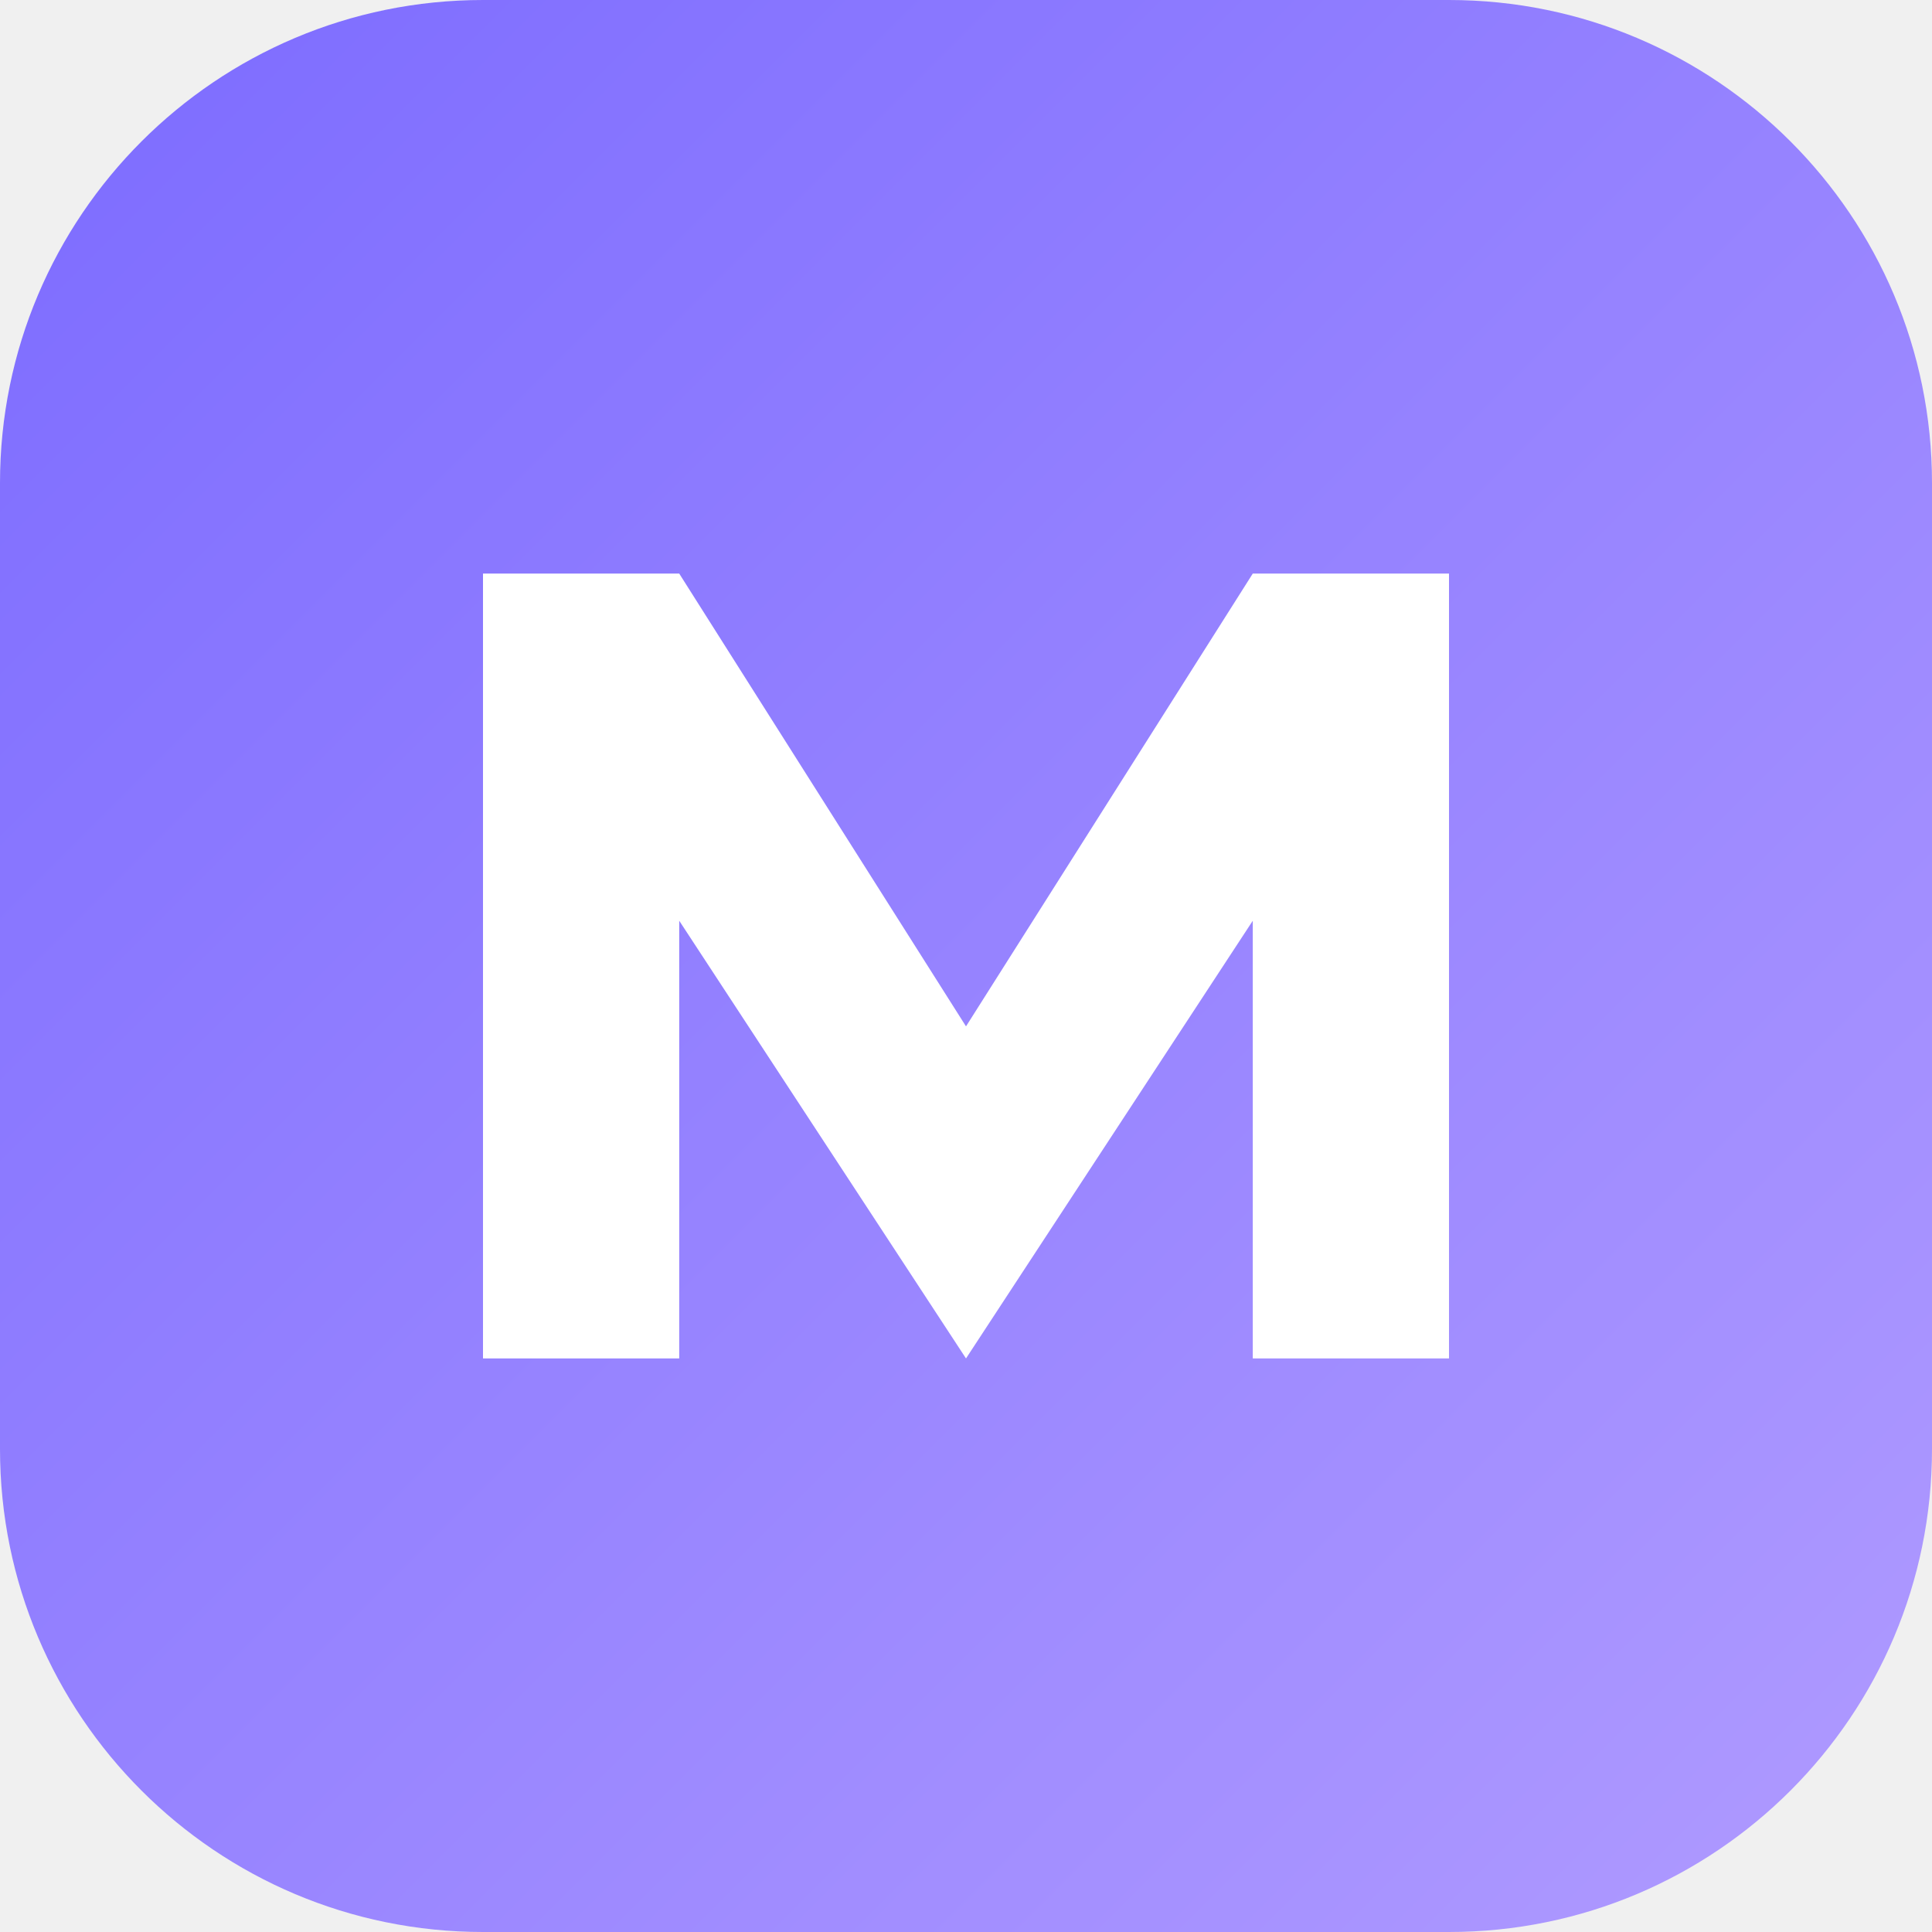
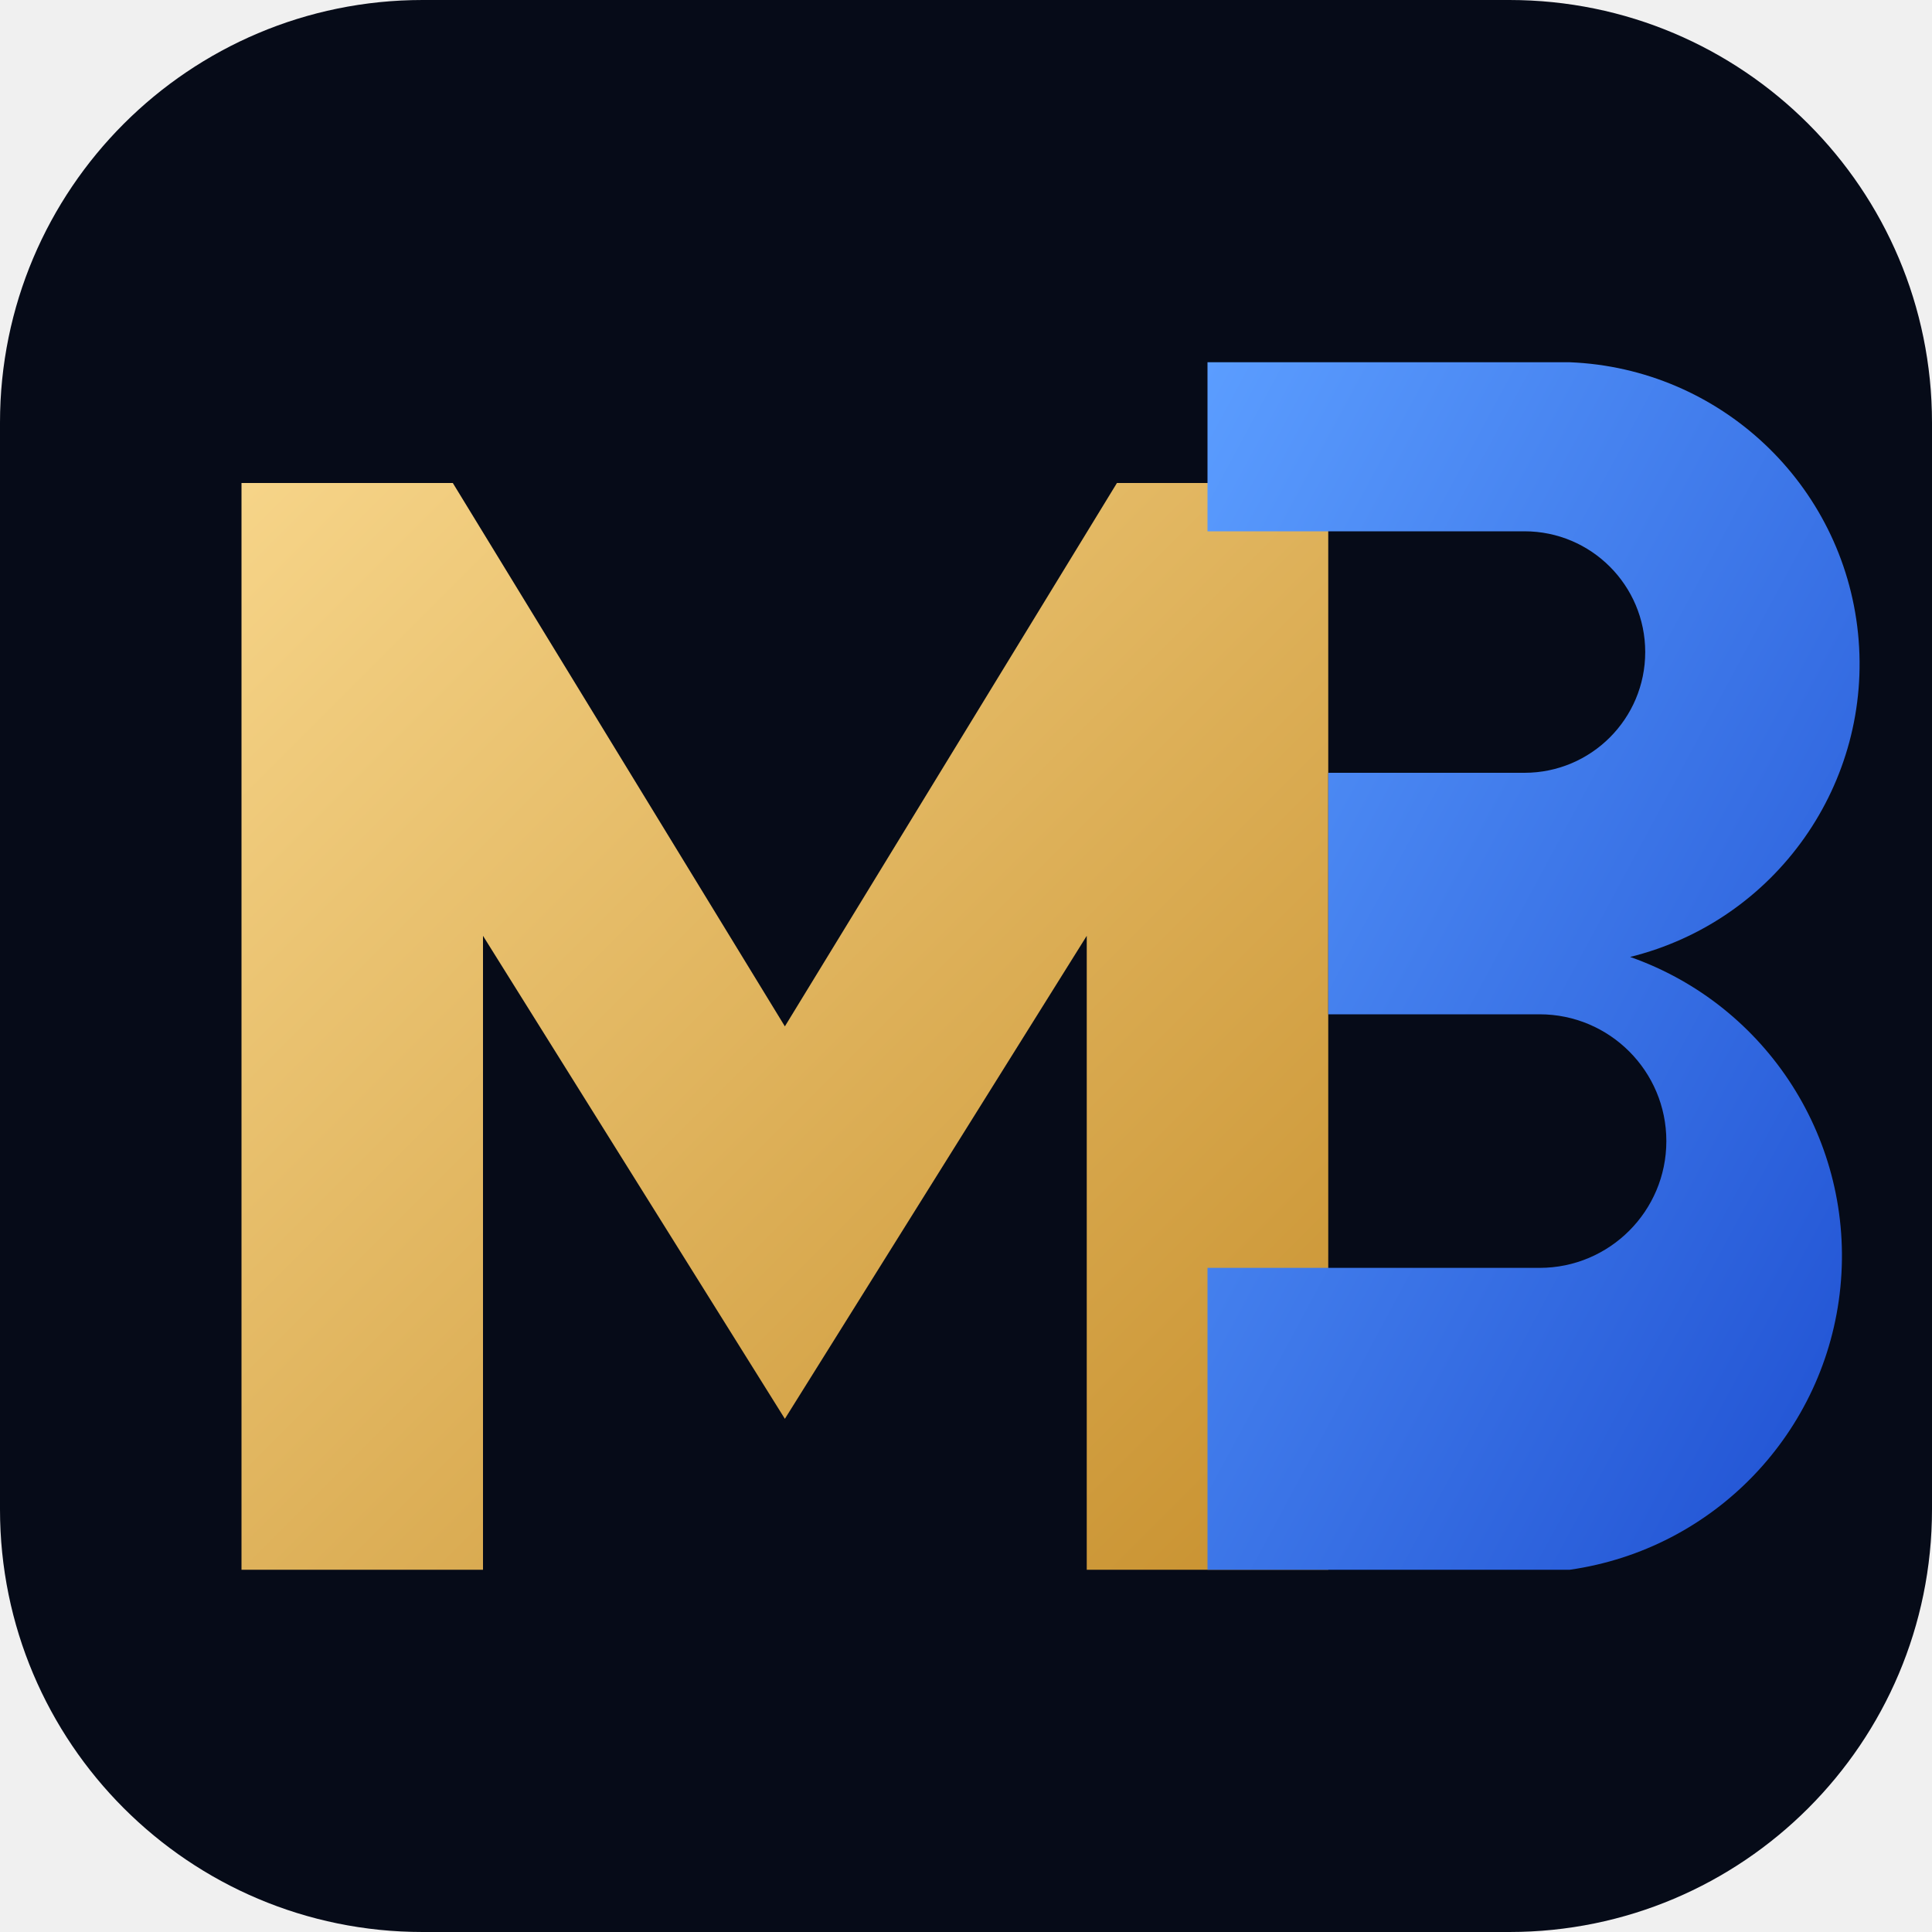
<svg xmlns="http://www.w3.org/2000/svg" viewBox="0 0 64 64">
  <defs>
    <linearGradient id="g" x1="0" y1="0" x2="1" y2="1">
-       <stop offset="0" stop-color="#7c6bff" />
-       <stop offset="1" stop-color="#b09bff" />
+       <stop offset="0%" stop-color="#f6d488" />
+       <stop offset="100%" stop-color="#c8912f" />
+     </linearGradient>
+     <linearGradient id="b" x1="0" y1="0" x2="1" y2="1">
+       <stop offset="0%" stop-color="#5b9dff" />
+       <stop offset="100%" stop-color="#1e4fd1" />
    </linearGradient>
  </defs>
-   <rect width="64" height="64" rx="16" fill="url(#g)" />
-   <path d="M16 45V19h6.5l9.5 15 9.5-15H48v26h-6.5V30.5L32 45l-9.5-14.5V45z" fill="#fff" />
+   <rect width="64" height="64" rx="14" fill="#060b18" />
+   <path d="M8 52 V16 h7 l11 18 11-18 h7 v36 h-8 V31 l-10 16 -10-16 v21 z" fill="url(#g)" />
+   <path d="M40 12 h12 a10 10 0 0 1 2 19.7 a10.5 10.5 0 0 1 -2 20.3 H40 V42 h11 a4.2 4.2 0 0 0 0-8.4 H44 v-8 h6.5 a4 4 0 0 0 0-8 H40 z" fill="url(#b)" />
</svg>
